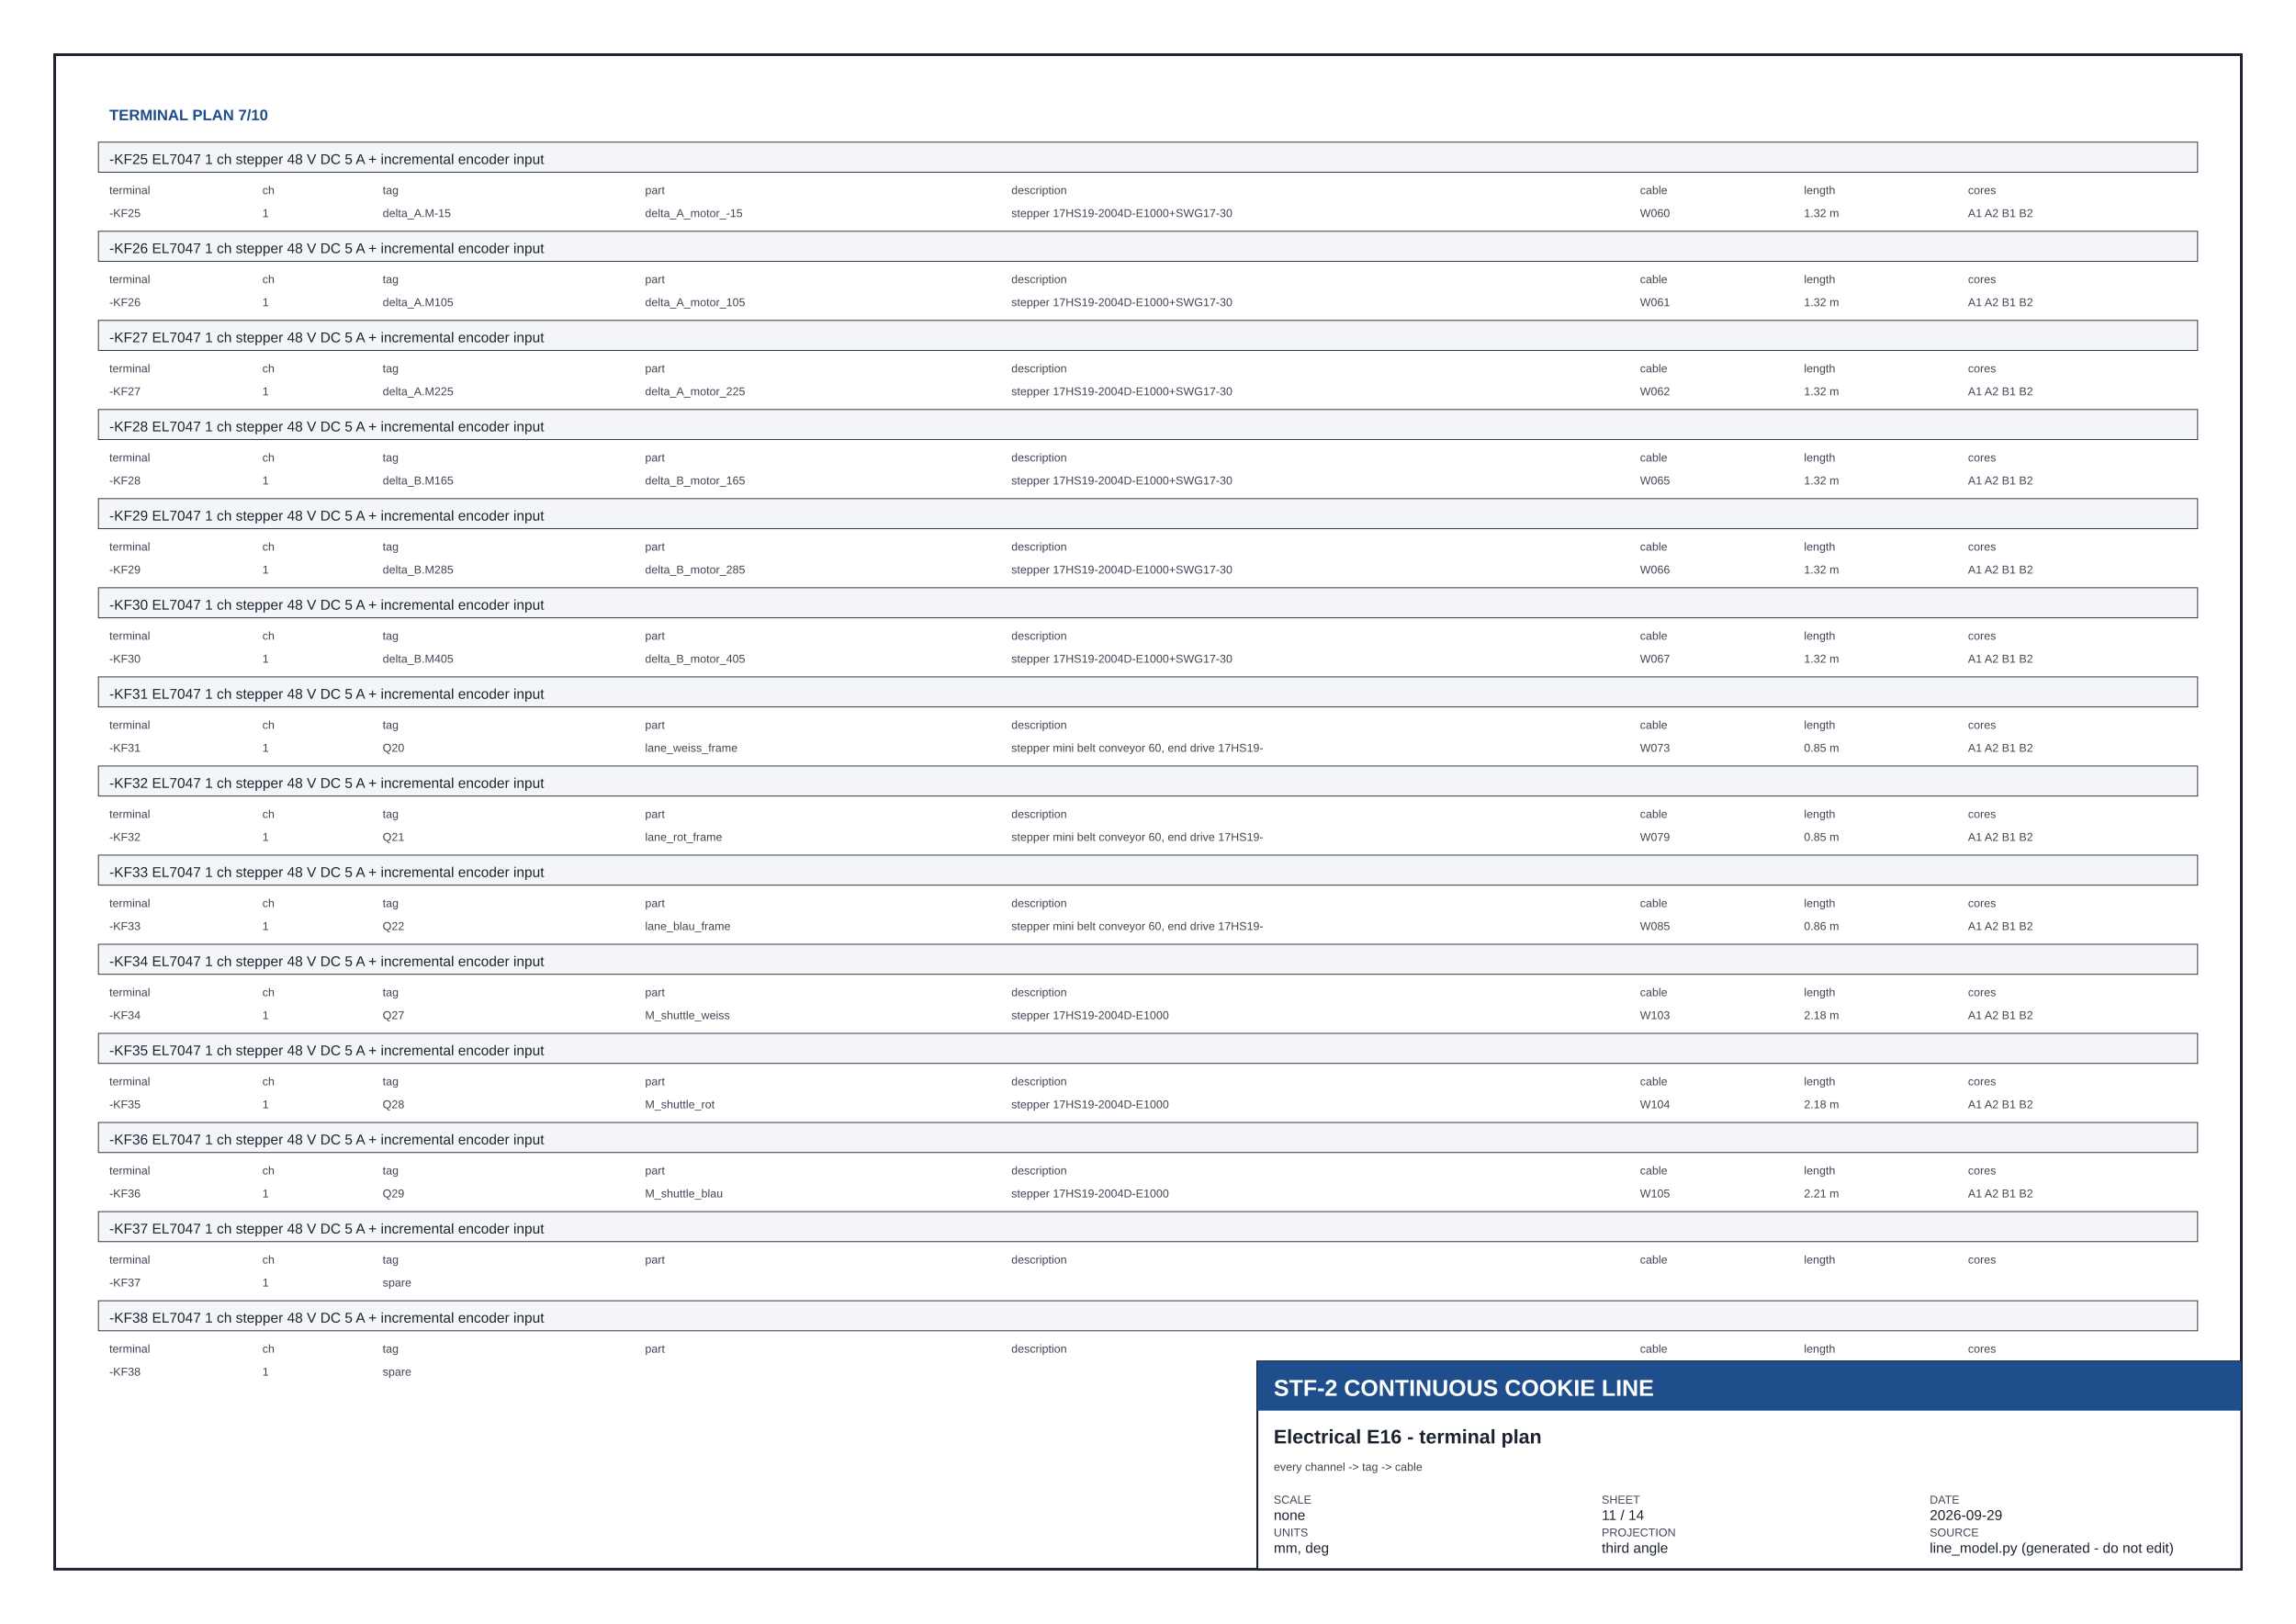
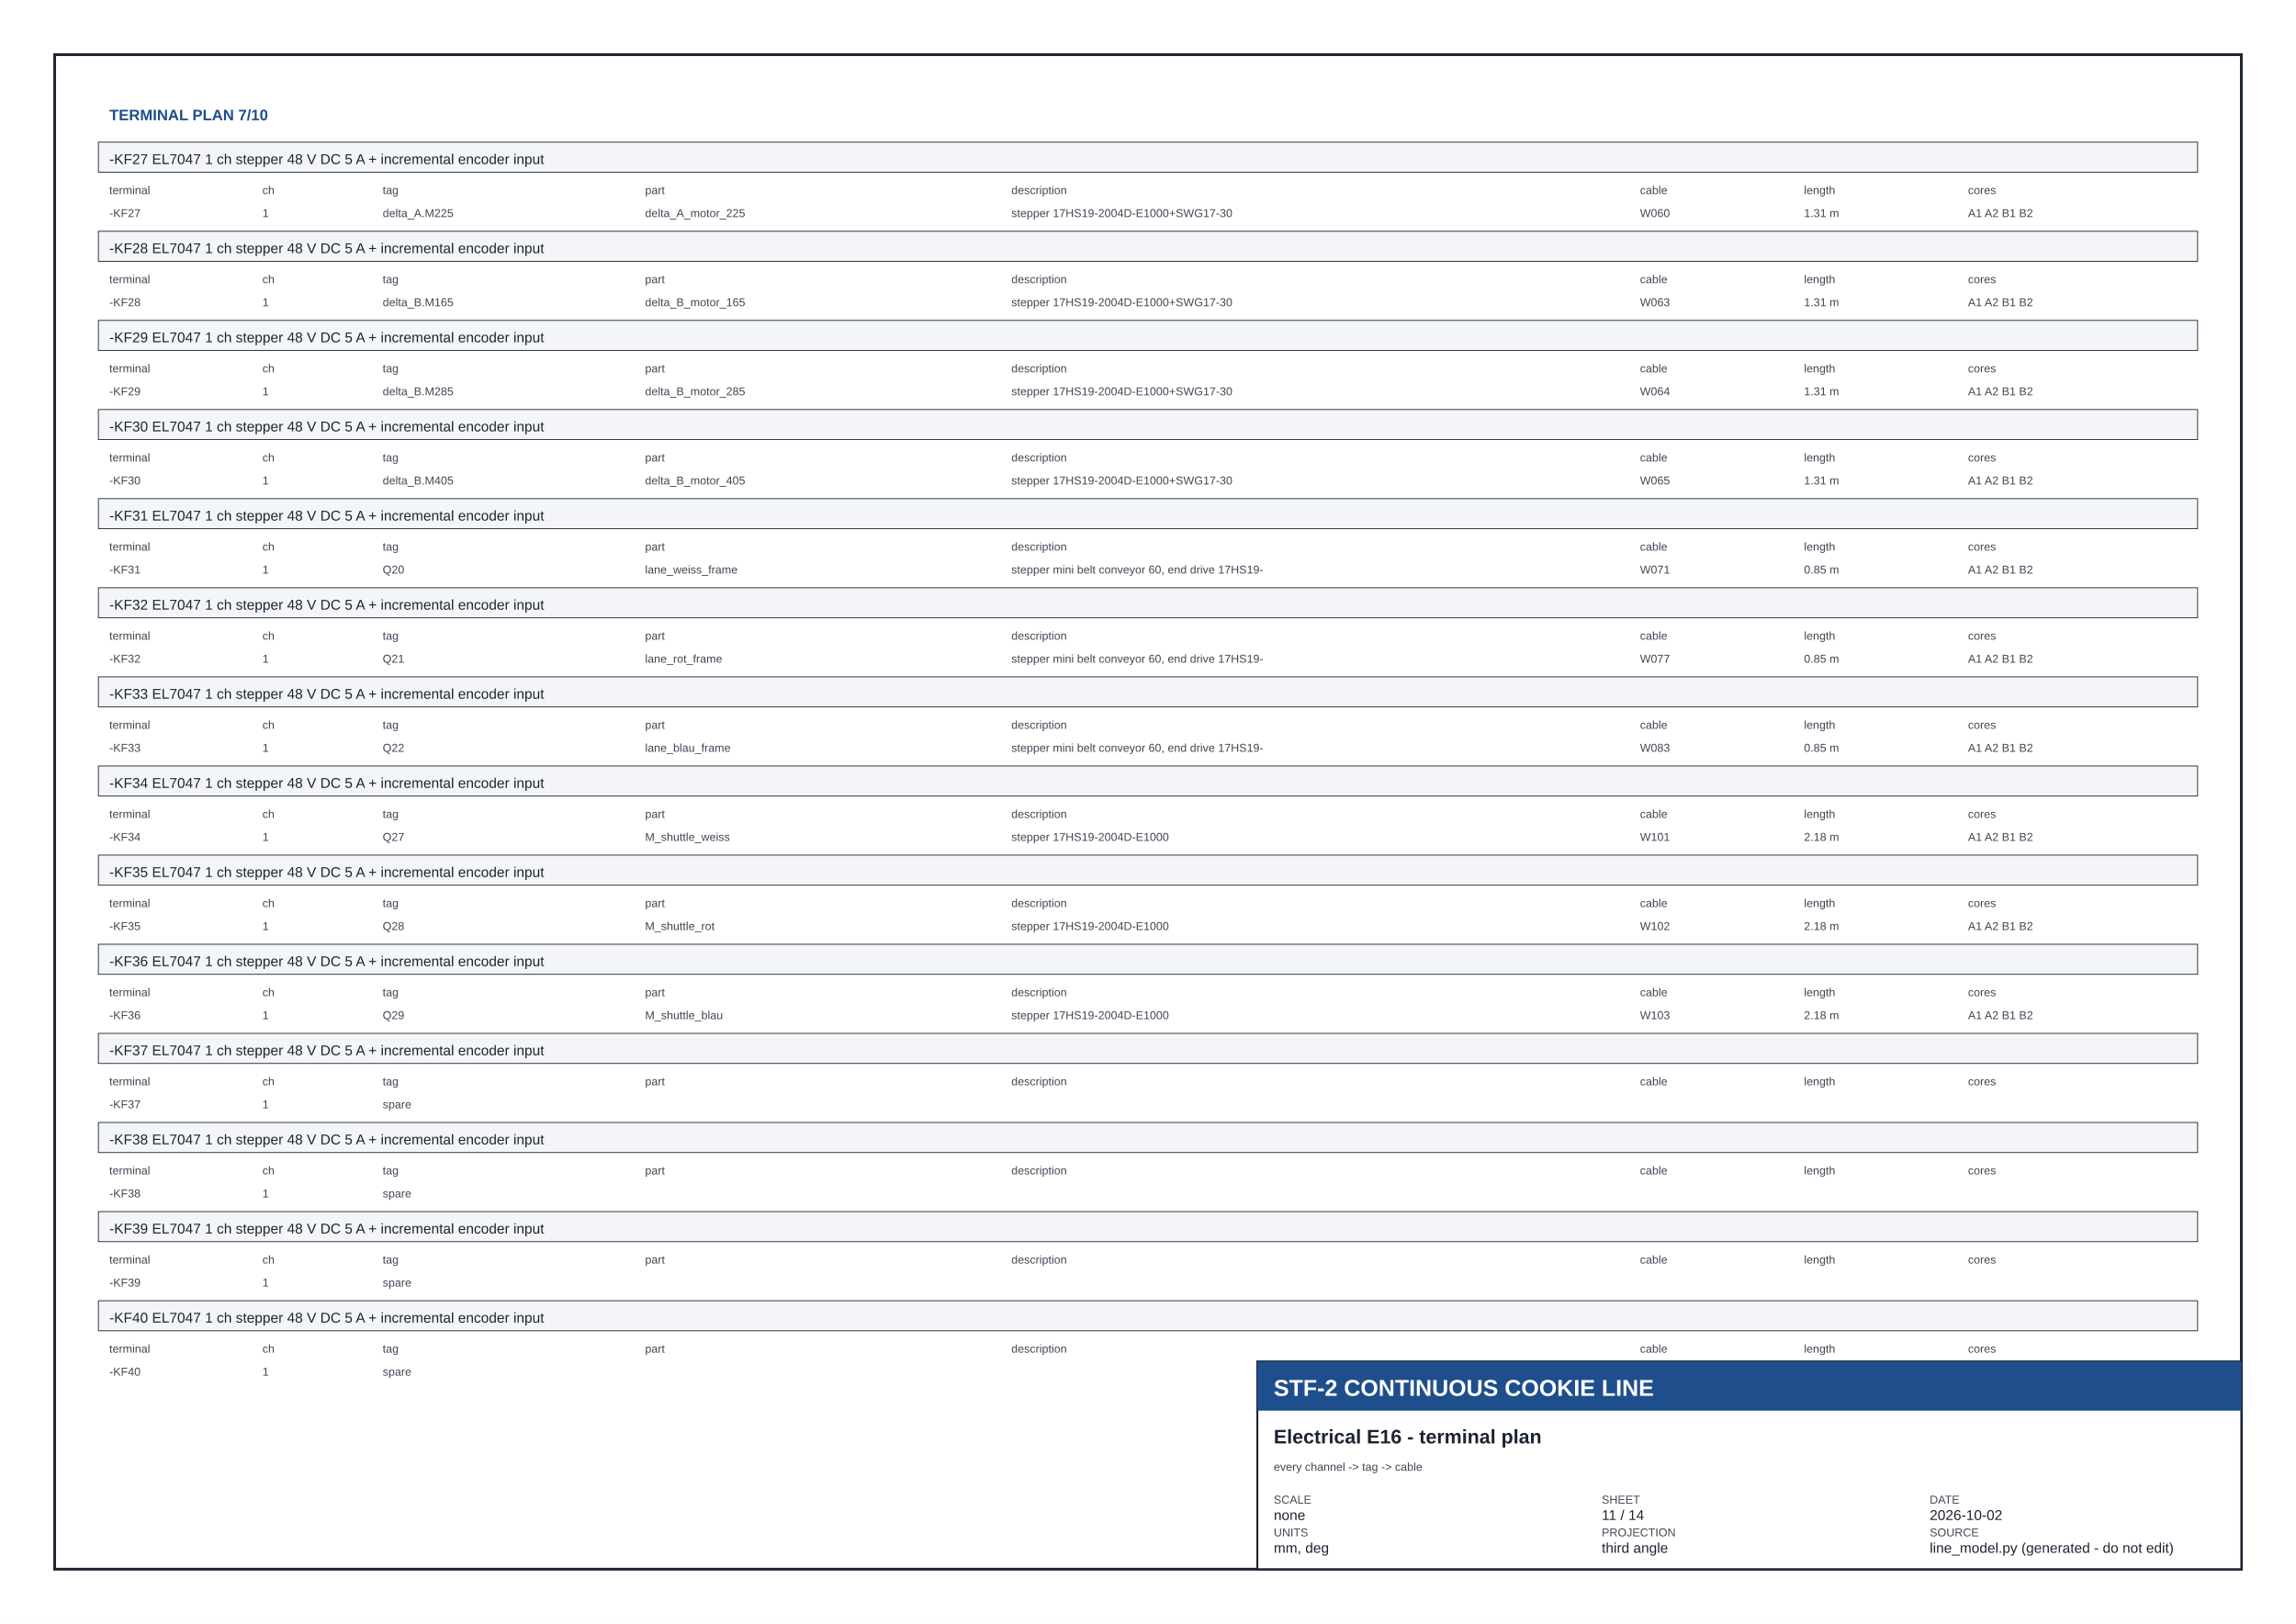
<svg xmlns="http://www.w3.org/2000/svg" width="420mm" height="297mm" viewBox="0 0 420 297">
  <defs>
    <marker id="a" viewBox="0 0 10 10" refX="5" refY="5" markerWidth="4" markerHeight="4" orient="auto-start-reverse">
      <path d="M0,2 L10,5 L0,8 z" fill="#1b2330" />
    </marker>
    <marker id="f" viewBox="0 0 10 10" refX="5" refY="5" markerWidth="5" markerHeight="5" orient="auto">
      <path d="M0,1 L10,5 L0,9 z" fill="#1f4e8c" />
    </marker>
    <pattern id="hatch" width="1.6" height="1.6" patternUnits="userSpaceOnUse" patternTransform="rotate(45)">
      <rect width="1.6" height="1.6" fill="#eef1f5" />
      <line x1="0" y1="0" x2="0" y2="1.6" stroke="#1b2330" stroke-width=".18" />
    </pattern>
  </defs>
  <style>
text{font-family:'Helvetica Neue',Arial,sans-serif;fill:#1b2330}
.vt{font-size:3.2px;font-weight:700;letter-spacing:.3px}
.dt{font-size:2.3px}
.dim{stroke:#1b2330;stroke-width:.15;fill:none}
.ext{stroke:#1b2330;stroke-width:.1}
.tb{font-size:2.6px}.tbh{font-size:4.2px;font-weight:700}.tbs{font-size:2.1px;fill:#445}
.nt{font-size:2.3px}.nh{font-size:2.8px;font-weight:700;fill:#1f4e8c}
.co{font-size:2.1px}.col{stroke:#1f4e8c;stroke-width:.15}
</style>
  <rect width="420" height="297" fill="#ffffff" />
  <rect x="10" y="10" width="400" height="277" fill="none" stroke="#1b2330" stroke-width=".5" />
  <text x="20.0" y="22.0" class="nh" text-anchor="start">TERMINAL PLAN 7/10</text>
  <rect x="18.0" y="26.0" width="384.0" height="5.5" fill="#f3f5f8" stroke="#1b2330" stroke-width="0.15" />
-   <text x="20.0" y="30.0" class="tb" text-anchor="start">-KF25  EL7047  1 ch stepper 48 V DC 5 A + incremental encoder input</text>
+   <text x="20.0" y="30.0" class="tb" text-anchor="start">-KF27  EL7047  1 ch stepper 48 V DC 5 A + incremental encoder input</text>
  <text x="20.0" y="35.5" class="tbs" text-anchor="start">terminal</text>
  <text x="48.0" y="35.5" class="tbs" text-anchor="start">ch</text>
  <text x="70.0" y="35.5" class="tbs" text-anchor="start">tag</text>
  <text x="118.0" y="35.5" class="tbs" text-anchor="start">part</text>
  <text x="185.0" y="35.5" class="tbs" text-anchor="start">description</text>
  <text x="300.0" y="35.5" class="tbs" text-anchor="start">cable</text>
  <text x="330.0" y="35.5" class="tbs" text-anchor="start">length</text>
  <text x="360.0" y="35.5" class="tbs" text-anchor="start">cores</text>
-   <text x="20.0" y="39.7" class="tbs" text-anchor="start">-KF25</text>
+   <text x="20.0" y="39.7" class="tbs" text-anchor="start">-KF27</text>
  <text x="48.0" y="39.7" class="tbs" text-anchor="start">1</text>
-   <text x="70.0" y="39.7" class="tbs" text-anchor="start">delta_A.M-15</text>
-   <text x="118.0" y="39.7" class="tbs" text-anchor="start">delta_A_motor_-15</text>
+   <text x="70.0" y="39.7" class="tbs" text-anchor="start">delta_A.M225</text>
+   <text x="118.0" y="39.7" class="tbs" text-anchor="start">delta_A_motor_225</text>
  <text x="185.0" y="39.7" class="tbs" text-anchor="start">stepper 17HS19-2004D-E1000+SWG17-30</text>
  <text x="300.0" y="39.7" class="tbs" text-anchor="start">W060</text>
-   <text x="330.0" y="39.7" class="tbs" text-anchor="start">1.32 m</text>
+   <text x="330.0" y="39.7" class="tbs" text-anchor="start">1.31 m</text>
  <text x="360.0" y="39.7" class="tbs" text-anchor="start">A1 A2 B1 B2</text>
  <rect x="18.0" y="42.3" width="384.0" height="5.5" fill="#f3f5f8" stroke="#1b2330" stroke-width="0.15" />
-   <text x="20.0" y="46.3" class="tb" text-anchor="start">-KF26  EL7047  1 ch stepper 48 V DC 5 A + incremental encoder input</text>
+   <text x="20.0" y="46.3" class="tb" text-anchor="start">-KF28  EL7047  1 ch stepper 48 V DC 5 A + incremental encoder input</text>
  <text x="20.0" y="51.8" class="tbs" text-anchor="start">terminal</text>
  <text x="48.0" y="51.8" class="tbs" text-anchor="start">ch</text>
  <text x="70.0" y="51.8" class="tbs" text-anchor="start">tag</text>
  <text x="118.0" y="51.8" class="tbs" text-anchor="start">part</text>
  <text x="185.0" y="51.8" class="tbs" text-anchor="start">description</text>
  <text x="300.0" y="51.8" class="tbs" text-anchor="start">cable</text>
  <text x="330.0" y="51.8" class="tbs" text-anchor="start">length</text>
  <text x="360.0" y="51.8" class="tbs" text-anchor="start">cores</text>
-   <text x="20.0" y="56.0" class="tbs" text-anchor="start">-KF26</text>
+   <text x="20.0" y="56.0" class="tbs" text-anchor="start">-KF28</text>
  <text x="48.0" y="56.0" class="tbs" text-anchor="start">1</text>
-   <text x="70.0" y="56.0" class="tbs" text-anchor="start">delta_A.M105</text>
-   <text x="118.0" y="56.0" class="tbs" text-anchor="start">delta_A_motor_105</text>
+   <text x="70.0" y="56.0" class="tbs" text-anchor="start">delta_B.M165</text>
+   <text x="118.0" y="56.0" class="tbs" text-anchor="start">delta_B_motor_165</text>
  <text x="185.0" y="56.0" class="tbs" text-anchor="start">stepper 17HS19-2004D-E1000+SWG17-30</text>
-   <text x="300.0" y="56.0" class="tbs" text-anchor="start">W061</text>
-   <text x="330.0" y="56.0" class="tbs" text-anchor="start">1.32 m</text>
+   <text x="300.0" y="56.0" class="tbs" text-anchor="start">W063</text>
+   <text x="330.0" y="56.0" class="tbs" text-anchor="start">1.31 m</text>
  <text x="360.0" y="56.0" class="tbs" text-anchor="start">A1 A2 B1 B2</text>
  <rect x="18.0" y="58.6" width="384.0" height="5.5" fill="#f3f5f8" stroke="#1b2330" stroke-width="0.15" />
-   <text x="20.0" y="62.6" class="tb" text-anchor="start">-KF27  EL7047  1 ch stepper 48 V DC 5 A + incremental encoder input</text>
+   <text x="20.0" y="62.6" class="tb" text-anchor="start">-KF29  EL7047  1 ch stepper 48 V DC 5 A + incremental encoder input</text>
  <text x="20.0" y="68.1" class="tbs" text-anchor="start">terminal</text>
  <text x="48.0" y="68.1" class="tbs" text-anchor="start">ch</text>
  <text x="70.0" y="68.1" class="tbs" text-anchor="start">tag</text>
  <text x="118.0" y="68.1" class="tbs" text-anchor="start">part</text>
  <text x="185.0" y="68.1" class="tbs" text-anchor="start">description</text>
  <text x="300.0" y="68.1" class="tbs" text-anchor="start">cable</text>
  <text x="330.0" y="68.1" class="tbs" text-anchor="start">length</text>
  <text x="360.0" y="68.1" class="tbs" text-anchor="start">cores</text>
-   <text x="20.0" y="72.3" class="tbs" text-anchor="start">-KF27</text>
+   <text x="20.0" y="72.3" class="tbs" text-anchor="start">-KF29</text>
  <text x="48.0" y="72.3" class="tbs" text-anchor="start">1</text>
-   <text x="70.0" y="72.3" class="tbs" text-anchor="start">delta_A.M225</text>
-   <text x="118.0" y="72.3" class="tbs" text-anchor="start">delta_A_motor_225</text>
+   <text x="70.0" y="72.3" class="tbs" text-anchor="start">delta_B.M285</text>
+   <text x="118.0" y="72.3" class="tbs" text-anchor="start">delta_B_motor_285</text>
  <text x="185.0" y="72.3" class="tbs" text-anchor="start">stepper 17HS19-2004D-E1000+SWG17-30</text>
-   <text x="300.0" y="72.3" class="tbs" text-anchor="start">W062</text>
-   <text x="330.0" y="72.3" class="tbs" text-anchor="start">1.32 m</text>
+   <text x="300.0" y="72.3" class="tbs" text-anchor="start">W064</text>
+   <text x="330.0" y="72.3" class="tbs" text-anchor="start">1.31 m</text>
  <text x="360.0" y="72.3" class="tbs" text-anchor="start">A1 A2 B1 B2</text>
  <rect x="18.0" y="74.9" width="384.0" height="5.5" fill="#f3f5f8" stroke="#1b2330" stroke-width="0.15" />
-   <text x="20.0" y="78.9" class="tb" text-anchor="start">-KF28  EL7047  1 ch stepper 48 V DC 5 A + incremental encoder input</text>
+   <text x="20.0" y="78.9" class="tb" text-anchor="start">-KF30  EL7047  1 ch stepper 48 V DC 5 A + incremental encoder input</text>
  <text x="20.0" y="84.4" class="tbs" text-anchor="start">terminal</text>
  <text x="48.0" y="84.4" class="tbs" text-anchor="start">ch</text>
  <text x="70.0" y="84.4" class="tbs" text-anchor="start">tag</text>
  <text x="118.0" y="84.4" class="tbs" text-anchor="start">part</text>
  <text x="185.0" y="84.4" class="tbs" text-anchor="start">description</text>
  <text x="300.0" y="84.4" class="tbs" text-anchor="start">cable</text>
  <text x="330.0" y="84.4" class="tbs" text-anchor="start">length</text>
  <text x="360.0" y="84.4" class="tbs" text-anchor="start">cores</text>
-   <text x="20.0" y="88.6" class="tbs" text-anchor="start">-KF28</text>
+   <text x="20.0" y="88.6" class="tbs" text-anchor="start">-KF30</text>
  <text x="48.0" y="88.6" class="tbs" text-anchor="start">1</text>
-   <text x="70.0" y="88.6" class="tbs" text-anchor="start">delta_B.M165</text>
-   <text x="118.0" y="88.6" class="tbs" text-anchor="start">delta_B_motor_165</text>
+   <text x="70.0" y="88.6" class="tbs" text-anchor="start">delta_B.M405</text>
+   <text x="118.0" y="88.6" class="tbs" text-anchor="start">delta_B_motor_405</text>
  <text x="185.0" y="88.6" class="tbs" text-anchor="start">stepper 17HS19-2004D-E1000+SWG17-30</text>
  <text x="300.0" y="88.6" class="tbs" text-anchor="start">W065</text>
-   <text x="330.0" y="88.6" class="tbs" text-anchor="start">1.32 m</text>
+   <text x="330.0" y="88.6" class="tbs" text-anchor="start">1.31 m</text>
  <text x="360.0" y="88.6" class="tbs" text-anchor="start">A1 A2 B1 B2</text>
  <rect x="18.0" y="91.2" width="384.0" height="5.5" fill="#f3f5f8" stroke="#1b2330" stroke-width="0.15" />
-   <text x="20.0" y="95.2" class="tb" text-anchor="start">-KF29  EL7047  1 ch stepper 48 V DC 5 A + incremental encoder input</text>
+   <text x="20.0" y="95.2" class="tb" text-anchor="start">-KF31  EL7047  1 ch stepper 48 V DC 5 A + incremental encoder input</text>
  <text x="20.0" y="100.7" class="tbs" text-anchor="start">terminal</text>
  <text x="48.0" y="100.7" class="tbs" text-anchor="start">ch</text>
  <text x="70.0" y="100.7" class="tbs" text-anchor="start">tag</text>
  <text x="118.0" y="100.7" class="tbs" text-anchor="start">part</text>
  <text x="185.0" y="100.7" class="tbs" text-anchor="start">description</text>
  <text x="300.0" y="100.7" class="tbs" text-anchor="start">cable</text>
  <text x="330.0" y="100.7" class="tbs" text-anchor="start">length</text>
  <text x="360.0" y="100.7" class="tbs" text-anchor="start">cores</text>
-   <text x="20.0" y="104.9" class="tbs" text-anchor="start">-KF29</text>
+   <text x="20.0" y="104.9" class="tbs" text-anchor="start">-KF31</text>
  <text x="48.0" y="104.9" class="tbs" text-anchor="start">1</text>
-   <text x="70.0" y="104.9" class="tbs" text-anchor="start">delta_B.M285</text>
-   <text x="118.0" y="104.9" class="tbs" text-anchor="start">delta_B_motor_285</text>
-   <text x="185.0" y="104.9" class="tbs" text-anchor="start">stepper 17HS19-2004D-E1000+SWG17-30</text>
-   <text x="300.0" y="104.9" class="tbs" text-anchor="start">W066</text>
-   <text x="330.0" y="104.9" class="tbs" text-anchor="start">1.32 m</text>
+   <text x="70.0" y="104.9" class="tbs" text-anchor="start">Q20</text>
+   <text x="118.0" y="104.9" class="tbs" text-anchor="start">lane_weiss_frame</text>
+   <text x="185.0" y="104.9" class="tbs" text-anchor="start">stepper mini belt conveyor 60, end drive 17HS19-</text>
+   <text x="300.0" y="104.9" class="tbs" text-anchor="start">W071</text>
+   <text x="330.0" y="104.9" class="tbs" text-anchor="start">0.85 m</text>
  <text x="360.0" y="104.9" class="tbs" text-anchor="start">A1 A2 B1 B2</text>
  <rect x="18.0" y="107.5" width="384.0" height="5.5" fill="#f3f5f8" stroke="#1b2330" stroke-width="0.15" />
-   <text x="20.0" y="111.5" class="tb" text-anchor="start">-KF30  EL7047  1 ch stepper 48 V DC 5 A + incremental encoder input</text>
+   <text x="20.0" y="111.5" class="tb" text-anchor="start">-KF32  EL7047  1 ch stepper 48 V DC 5 A + incremental encoder input</text>
  <text x="20.0" y="117.0" class="tbs" text-anchor="start">terminal</text>
  <text x="48.0" y="117.0" class="tbs" text-anchor="start">ch</text>
  <text x="70.0" y="117.0" class="tbs" text-anchor="start">tag</text>
  <text x="118.0" y="117.0" class="tbs" text-anchor="start">part</text>
  <text x="185.0" y="117.0" class="tbs" text-anchor="start">description</text>
  <text x="300.0" y="117.0" class="tbs" text-anchor="start">cable</text>
  <text x="330.0" y="117.0" class="tbs" text-anchor="start">length</text>
  <text x="360.0" y="117.0" class="tbs" text-anchor="start">cores</text>
-   <text x="20.0" y="121.2" class="tbs" text-anchor="start">-KF30</text>
+   <text x="20.0" y="121.2" class="tbs" text-anchor="start">-KF32</text>
  <text x="48.0" y="121.2" class="tbs" text-anchor="start">1</text>
-   <text x="70.0" y="121.2" class="tbs" text-anchor="start">delta_B.M405</text>
-   <text x="118.0" y="121.2" class="tbs" text-anchor="start">delta_B_motor_405</text>
-   <text x="185.0" y="121.2" class="tbs" text-anchor="start">stepper 17HS19-2004D-E1000+SWG17-30</text>
-   <text x="300.0" y="121.2" class="tbs" text-anchor="start">W067</text>
-   <text x="330.0" y="121.2" class="tbs" text-anchor="start">1.32 m</text>
+   <text x="70.0" y="121.2" class="tbs" text-anchor="start">Q21</text>
+   <text x="118.0" y="121.2" class="tbs" text-anchor="start">lane_rot_frame</text>
+   <text x="185.0" y="121.2" class="tbs" text-anchor="start">stepper mini belt conveyor 60, end drive 17HS19-</text>
+   <text x="300.0" y="121.2" class="tbs" text-anchor="start">W077</text>
+   <text x="330.0" y="121.2" class="tbs" text-anchor="start">0.85 m</text>
  <text x="360.0" y="121.2" class="tbs" text-anchor="start">A1 A2 B1 B2</text>
  <rect x="18.0" y="123.8" width="384.0" height="5.5" fill="#f3f5f8" stroke="#1b2330" stroke-width="0.15" />
-   <text x="20.0" y="127.8" class="tb" text-anchor="start">-KF31  EL7047  1 ch stepper 48 V DC 5 A + incremental encoder input</text>
+   <text x="20.0" y="127.8" class="tb" text-anchor="start">-KF33  EL7047  1 ch stepper 48 V DC 5 A + incremental encoder input</text>
  <text x="20.0" y="133.3" class="tbs" text-anchor="start">terminal</text>
  <text x="48.0" y="133.3" class="tbs" text-anchor="start">ch</text>
  <text x="70.0" y="133.3" class="tbs" text-anchor="start">tag</text>
  <text x="118.0" y="133.3" class="tbs" text-anchor="start">part</text>
  <text x="185.0" y="133.3" class="tbs" text-anchor="start">description</text>
  <text x="300.0" y="133.3" class="tbs" text-anchor="start">cable</text>
  <text x="330.0" y="133.3" class="tbs" text-anchor="start">length</text>
  <text x="360.0" y="133.3" class="tbs" text-anchor="start">cores</text>
-   <text x="20.0" y="137.5" class="tbs" text-anchor="start">-KF31</text>
+   <text x="20.0" y="137.5" class="tbs" text-anchor="start">-KF33</text>
  <text x="48.0" y="137.5" class="tbs" text-anchor="start">1</text>
-   <text x="70.0" y="137.5" class="tbs" text-anchor="start">Q20</text>
-   <text x="118.0" y="137.5" class="tbs" text-anchor="start">lane_weiss_frame</text>
+   <text x="70.0" y="137.5" class="tbs" text-anchor="start">Q22</text>
+   <text x="118.0" y="137.5" class="tbs" text-anchor="start">lane_blau_frame</text>
  <text x="185.0" y="137.5" class="tbs" text-anchor="start">stepper mini belt conveyor 60, end drive 17HS19-</text>
-   <text x="300.0" y="137.5" class="tbs" text-anchor="start">W073</text>
+   <text x="300.0" y="137.5" class="tbs" text-anchor="start">W083</text>
  <text x="330.0" y="137.5" class="tbs" text-anchor="start">0.85 m</text>
  <text x="360.0" y="137.5" class="tbs" text-anchor="start">A1 A2 B1 B2</text>
  <rect x="18.0" y="140.1" width="384.0" height="5.5" fill="#f3f5f8" stroke="#1b2330" stroke-width="0.15" />
-   <text x="20.0" y="144.1" class="tb" text-anchor="start">-KF32  EL7047  1 ch stepper 48 V DC 5 A + incremental encoder input</text>
+   <text x="20.0" y="144.1" class="tb" text-anchor="start">-KF34  EL7047  1 ch stepper 48 V DC 5 A + incremental encoder input</text>
  <text x="20.0" y="149.6" class="tbs" text-anchor="start">terminal</text>
  <text x="48.0" y="149.6" class="tbs" text-anchor="start">ch</text>
  <text x="70.0" y="149.6" class="tbs" text-anchor="start">tag</text>
  <text x="118.0" y="149.6" class="tbs" text-anchor="start">part</text>
  <text x="185.0" y="149.6" class="tbs" text-anchor="start">description</text>
  <text x="300.0" y="149.6" class="tbs" text-anchor="start">cable</text>
  <text x="330.0" y="149.6" class="tbs" text-anchor="start">length</text>
  <text x="360.0" y="149.6" class="tbs" text-anchor="start">cores</text>
-   <text x="20.0" y="153.8" class="tbs" text-anchor="start">-KF32</text>
+   <text x="20.0" y="153.8" class="tbs" text-anchor="start">-KF34</text>
  <text x="48.0" y="153.8" class="tbs" text-anchor="start">1</text>
-   <text x="70.0" y="153.8" class="tbs" text-anchor="start">Q21</text>
-   <text x="118.0" y="153.8" class="tbs" text-anchor="start">lane_rot_frame</text>
-   <text x="185.0" y="153.8" class="tbs" text-anchor="start">stepper mini belt conveyor 60, end drive 17HS19-</text>
-   <text x="300.0" y="153.8" class="tbs" text-anchor="start">W079</text>
-   <text x="330.0" y="153.8" class="tbs" text-anchor="start">0.85 m</text>
+   <text x="70.0" y="153.8" class="tbs" text-anchor="start">Q27</text>
+   <text x="118.0" y="153.8" class="tbs" text-anchor="start">M_shuttle_weiss</text>
+   <text x="185.0" y="153.8" class="tbs" text-anchor="start">stepper 17HS19-2004D-E1000</text>
+   <text x="300.0" y="153.8" class="tbs" text-anchor="start">W101</text>
+   <text x="330.0" y="153.8" class="tbs" text-anchor="start">2.18 m</text>
  <text x="360.0" y="153.8" class="tbs" text-anchor="start">A1 A2 B1 B2</text>
  <rect x="18.0" y="156.4" width="384.0" height="5.5" fill="#f3f5f8" stroke="#1b2330" stroke-width="0.15" />
-   <text x="20.0" y="160.4" class="tb" text-anchor="start">-KF33  EL7047  1 ch stepper 48 V DC 5 A + incremental encoder input</text>
+   <text x="20.0" y="160.4" class="tb" text-anchor="start">-KF35  EL7047  1 ch stepper 48 V DC 5 A + incremental encoder input</text>
  <text x="20.0" y="165.9" class="tbs" text-anchor="start">terminal</text>
  <text x="48.0" y="165.9" class="tbs" text-anchor="start">ch</text>
  <text x="70.0" y="165.9" class="tbs" text-anchor="start">tag</text>
  <text x="118.0" y="165.9" class="tbs" text-anchor="start">part</text>
  <text x="185.0" y="165.9" class="tbs" text-anchor="start">description</text>
  <text x="300.0" y="165.9" class="tbs" text-anchor="start">cable</text>
  <text x="330.0" y="165.9" class="tbs" text-anchor="start">length</text>
  <text x="360.0" y="165.9" class="tbs" text-anchor="start">cores</text>
-   <text x="20.0" y="170.1" class="tbs" text-anchor="start">-KF33</text>
+   <text x="20.0" y="170.1" class="tbs" text-anchor="start">-KF35</text>
  <text x="48.0" y="170.1" class="tbs" text-anchor="start">1</text>
-   <text x="70.0" y="170.1" class="tbs" text-anchor="start">Q22</text>
-   <text x="118.0" y="170.1" class="tbs" text-anchor="start">lane_blau_frame</text>
-   <text x="185.0" y="170.1" class="tbs" text-anchor="start">stepper mini belt conveyor 60, end drive 17HS19-</text>
-   <text x="300.0" y="170.1" class="tbs" text-anchor="start">W085</text>
-   <text x="330.0" y="170.1" class="tbs" text-anchor="start">0.86 m</text>
+   <text x="70.0" y="170.1" class="tbs" text-anchor="start">Q28</text>
+   <text x="118.0" y="170.1" class="tbs" text-anchor="start">M_shuttle_rot</text>
+   <text x="185.0" y="170.1" class="tbs" text-anchor="start">stepper 17HS19-2004D-E1000</text>
+   <text x="300.0" y="170.1" class="tbs" text-anchor="start">W102</text>
+   <text x="330.0" y="170.1" class="tbs" text-anchor="start">2.18 m</text>
  <text x="360.0" y="170.1" class="tbs" text-anchor="start">A1 A2 B1 B2</text>
  <rect x="18.0" y="172.7" width="384.0" height="5.5" fill="#f3f5f8" stroke="#1b2330" stroke-width="0.15" />
-   <text x="20.0" y="176.7" class="tb" text-anchor="start">-KF34  EL7047  1 ch stepper 48 V DC 5 A + incremental encoder input</text>
+   <text x="20.0" y="176.7" class="tb" text-anchor="start">-KF36  EL7047  1 ch stepper 48 V DC 5 A + incremental encoder input</text>
  <text x="20.0" y="182.2" class="tbs" text-anchor="start">terminal</text>
  <text x="48.0" y="182.2" class="tbs" text-anchor="start">ch</text>
  <text x="70.0" y="182.2" class="tbs" text-anchor="start">tag</text>
  <text x="118.0" y="182.2" class="tbs" text-anchor="start">part</text>
  <text x="185.0" y="182.2" class="tbs" text-anchor="start">description</text>
  <text x="300.0" y="182.2" class="tbs" text-anchor="start">cable</text>
  <text x="330.0" y="182.2" class="tbs" text-anchor="start">length</text>
  <text x="360.0" y="182.2" class="tbs" text-anchor="start">cores</text>
-   <text x="20.0" y="186.4" class="tbs" text-anchor="start">-KF34</text>
+   <text x="20.0" y="186.4" class="tbs" text-anchor="start">-KF36</text>
  <text x="48.0" y="186.4" class="tbs" text-anchor="start">1</text>
-   <text x="70.0" y="186.4" class="tbs" text-anchor="start">Q27</text>
-   <text x="118.0" y="186.4" class="tbs" text-anchor="start">M_shuttle_weiss</text>
+   <text x="70.0" y="186.4" class="tbs" text-anchor="start">Q29</text>
+   <text x="118.0" y="186.4" class="tbs" text-anchor="start">M_shuttle_blau</text>
  <text x="185.0" y="186.4" class="tbs" text-anchor="start">stepper 17HS19-2004D-E1000</text>
  <text x="300.0" y="186.4" class="tbs" text-anchor="start">W103</text>
  <text x="330.0" y="186.4" class="tbs" text-anchor="start">2.18 m</text>
  <text x="360.0" y="186.4" class="tbs" text-anchor="start">A1 A2 B1 B2</text>
  <rect x="18.0" y="189.0" width="384.0" height="5.5" fill="#f3f5f8" stroke="#1b2330" stroke-width="0.15" />
-   <text x="20.0" y="193.0" class="tb" text-anchor="start">-KF35  EL7047  1 ch stepper 48 V DC 5 A + incremental encoder input</text>
+   <text x="20.0" y="193.0" class="tb" text-anchor="start">-KF37  EL7047  1 ch stepper 48 V DC 5 A + incremental encoder input</text>
  <text x="20.0" y="198.5" class="tbs" text-anchor="start">terminal</text>
  <text x="48.0" y="198.5" class="tbs" text-anchor="start">ch</text>
  <text x="70.0" y="198.5" class="tbs" text-anchor="start">tag</text>
  <text x="118.0" y="198.5" class="tbs" text-anchor="start">part</text>
  <text x="185.0" y="198.5" class="tbs" text-anchor="start">description</text>
  <text x="300.0" y="198.5" class="tbs" text-anchor="start">cable</text>
  <text x="330.0" y="198.5" class="tbs" text-anchor="start">length</text>
  <text x="360.0" y="198.5" class="tbs" text-anchor="start">cores</text>
-   <text x="20.0" y="202.7" class="tbs" text-anchor="start">-KF35</text>
+   <text x="20.0" y="202.7" class="tbs" text-anchor="start">-KF37</text>
  <text x="48.0" y="202.7" class="tbs" text-anchor="start">1</text>
-   <text x="70.0" y="202.7" class="tbs" text-anchor="start">Q28</text>
-   <text x="118.0" y="202.7" class="tbs" text-anchor="start">M_shuttle_rot</text>
-   <text x="185.0" y="202.7" class="tbs" text-anchor="start">stepper 17HS19-2004D-E1000</text>
-   <text x="300.0" y="202.7" class="tbs" text-anchor="start">W104</text>
-   <text x="330.0" y="202.7" class="tbs" text-anchor="start">2.18 m</text>
-   <text x="360.0" y="202.7" class="tbs" text-anchor="start">A1 A2 B1 B2</text>
+   <text x="70.0" y="202.7" class="tbs" text-anchor="start">spare</text>
+   <text x="118.0" y="202.7" class="tbs" text-anchor="start" />
+   <text x="185.0" y="202.7" class="tbs" text-anchor="start" />
+   <text x="300.0" y="202.7" class="tbs" text-anchor="start" />
+   <text x="330.0" y="202.7" class="tbs" text-anchor="start" />
+   <text x="360.0" y="202.7" class="tbs" text-anchor="start" />
  <rect x="18.0" y="205.3" width="384.0" height="5.5" fill="#f3f5f8" stroke="#1b2330" stroke-width="0.15" />
-   <text x="20.0" y="209.3" class="tb" text-anchor="start">-KF36  EL7047  1 ch stepper 48 V DC 5 A + incremental encoder input</text>
+   <text x="20.0" y="209.3" class="tb" text-anchor="start">-KF38  EL7047  1 ch stepper 48 V DC 5 A + incremental encoder input</text>
  <text x="20.0" y="214.8" class="tbs" text-anchor="start">terminal</text>
  <text x="48.0" y="214.8" class="tbs" text-anchor="start">ch</text>
  <text x="70.0" y="214.8" class="tbs" text-anchor="start">tag</text>
  <text x="118.0" y="214.8" class="tbs" text-anchor="start">part</text>
  <text x="185.0" y="214.8" class="tbs" text-anchor="start">description</text>
  <text x="300.0" y="214.8" class="tbs" text-anchor="start">cable</text>
  <text x="330.0" y="214.8" class="tbs" text-anchor="start">length</text>
  <text x="360.0" y="214.8" class="tbs" text-anchor="start">cores</text>
-   <text x="20.0" y="219.0" class="tbs" text-anchor="start">-KF36</text>
+   <text x="20.0" y="219.0" class="tbs" text-anchor="start">-KF38</text>
  <text x="48.0" y="219.0" class="tbs" text-anchor="start">1</text>
-   <text x="70.0" y="219.0" class="tbs" text-anchor="start">Q29</text>
-   <text x="118.0" y="219.0" class="tbs" text-anchor="start">M_shuttle_blau</text>
-   <text x="185.0" y="219.0" class="tbs" text-anchor="start">stepper 17HS19-2004D-E1000</text>
-   <text x="300.0" y="219.0" class="tbs" text-anchor="start">W105</text>
-   <text x="330.0" y="219.0" class="tbs" text-anchor="start">2.21 m</text>
-   <text x="360.0" y="219.0" class="tbs" text-anchor="start">A1 A2 B1 B2</text>
+   <text x="70.0" y="219.0" class="tbs" text-anchor="start">spare</text>
+   <text x="118.0" y="219.0" class="tbs" text-anchor="start" />
+   <text x="185.0" y="219.0" class="tbs" text-anchor="start" />
+   <text x="300.0" y="219.0" class="tbs" text-anchor="start" />
+   <text x="330.0" y="219.0" class="tbs" text-anchor="start" />
+   <text x="360.0" y="219.0" class="tbs" text-anchor="start" />
  <rect x="18.0" y="221.6" width="384.0" height="5.5" fill="#f3f5f8" stroke="#1b2330" stroke-width="0.15" />
-   <text x="20.0" y="225.6" class="tb" text-anchor="start">-KF37  EL7047  1 ch stepper 48 V DC 5 A + incremental encoder input</text>
+   <text x="20.0" y="225.6" class="tb" text-anchor="start">-KF39  EL7047  1 ch stepper 48 V DC 5 A + incremental encoder input</text>
  <text x="20.0" y="231.1" class="tbs" text-anchor="start">terminal</text>
  <text x="48.0" y="231.1" class="tbs" text-anchor="start">ch</text>
  <text x="70.0" y="231.1" class="tbs" text-anchor="start">tag</text>
  <text x="118.0" y="231.1" class="tbs" text-anchor="start">part</text>
  <text x="185.0" y="231.1" class="tbs" text-anchor="start">description</text>
  <text x="300.0" y="231.1" class="tbs" text-anchor="start">cable</text>
  <text x="330.0" y="231.1" class="tbs" text-anchor="start">length</text>
  <text x="360.0" y="231.1" class="tbs" text-anchor="start">cores</text>
-   <text x="20.0" y="235.3" class="tbs" text-anchor="start">-KF37</text>
+   <text x="20.0" y="235.3" class="tbs" text-anchor="start">-KF39</text>
  <text x="48.0" y="235.3" class="tbs" text-anchor="start">1</text>
  <text x="70.0" y="235.3" class="tbs" text-anchor="start">spare</text>
  <text x="118.0" y="235.3" class="tbs" text-anchor="start" />
  <text x="185.0" y="235.3" class="tbs" text-anchor="start" />
  <text x="300.0" y="235.3" class="tbs" text-anchor="start" />
  <text x="330.0" y="235.3" class="tbs" text-anchor="start" />
  <text x="360.0" y="235.3" class="tbs" text-anchor="start" />
  <rect x="18.0" y="237.9" width="384.0" height="5.5" fill="#f3f5f8" stroke="#1b2330" stroke-width="0.15" />
-   <text x="20.0" y="241.9" class="tb" text-anchor="start">-KF38  EL7047  1 ch stepper 48 V DC 5 A + incremental encoder input</text>
+   <text x="20.0" y="241.9" class="tb" text-anchor="start">-KF40  EL7047  1 ch stepper 48 V DC 5 A + incremental encoder input</text>
  <text x="20.0" y="247.4" class="tbs" text-anchor="start">terminal</text>
  <text x="48.0" y="247.4" class="tbs" text-anchor="start">ch</text>
  <text x="70.0" y="247.4" class="tbs" text-anchor="start">tag</text>
  <text x="118.0" y="247.4" class="tbs" text-anchor="start">part</text>
  <text x="185.0" y="247.4" class="tbs" text-anchor="start">description</text>
  <text x="300.0" y="247.4" class="tbs" text-anchor="start">cable</text>
  <text x="330.0" y="247.4" class="tbs" text-anchor="start">length</text>
  <text x="360.0" y="247.4" class="tbs" text-anchor="start">cores</text>
-   <text x="20.0" y="251.6" class="tbs" text-anchor="start">-KF38</text>
+   <text x="20.0" y="251.6" class="tbs" text-anchor="start">-KF40</text>
  <text x="48.0" y="251.6" class="tbs" text-anchor="start">1</text>
  <text x="70.0" y="251.6" class="tbs" text-anchor="start">spare</text>
  <text x="118.0" y="251.6" class="tbs" text-anchor="start" />
  <text x="185.0" y="251.6" class="tbs" text-anchor="start" />
  <text x="300.0" y="251.6" class="tbs" text-anchor="start" />
  <text x="330.0" y="251.6" class="tbs" text-anchor="start" />
  <text x="360.0" y="251.6" class="tbs" text-anchor="start" />
  <rect x="230" y="249" width="180" height="38" fill="#fff" stroke="#1b2330" stroke-width=".35" />
  <rect x="230" y="249" width="180" height="9" fill="#1f4e8c" />
  <text x="233" y="255.3" class="tbh" style="fill:#fff">STF-2 CONTINUOUS COOKIE LINE</text>
  <text x="233" y="264" class="tbh" style="font-size:3.6px">Electrical E16 - terminal plan</text>
  <text x="233" y="269" class="tbs">every channel -&gt; tag -&gt; cable</text>
  <text x="233" y="275" class="tbs">SCALE</text>
  <text x="233" y="278" class="tb">none</text>
  <text x="293" y="275" class="tbs">SHEET</text>
  <text x="293" y="278" class="tb">11 / 14</text>
  <text x="353" y="275" class="tbs">DATE</text>
-   <text x="353" y="278" class="tb">2026-09-29</text>
+   <text x="353" y="278" class="tb">2026-10-02</text>
  <text x="233" y="281" class="tbs">UNITS</text>
  <text x="233" y="284" class="tb">mm, deg</text>
  <text x="293" y="281" class="tbs">PROJECTION</text>
  <text x="293" y="284" class="tb">third angle</text>
  <text x="353" y="281" class="tbs">SOURCE</text>
  <text x="353" y="284" class="tb">line_model.py (generated - do not edit)</text>
</svg>
